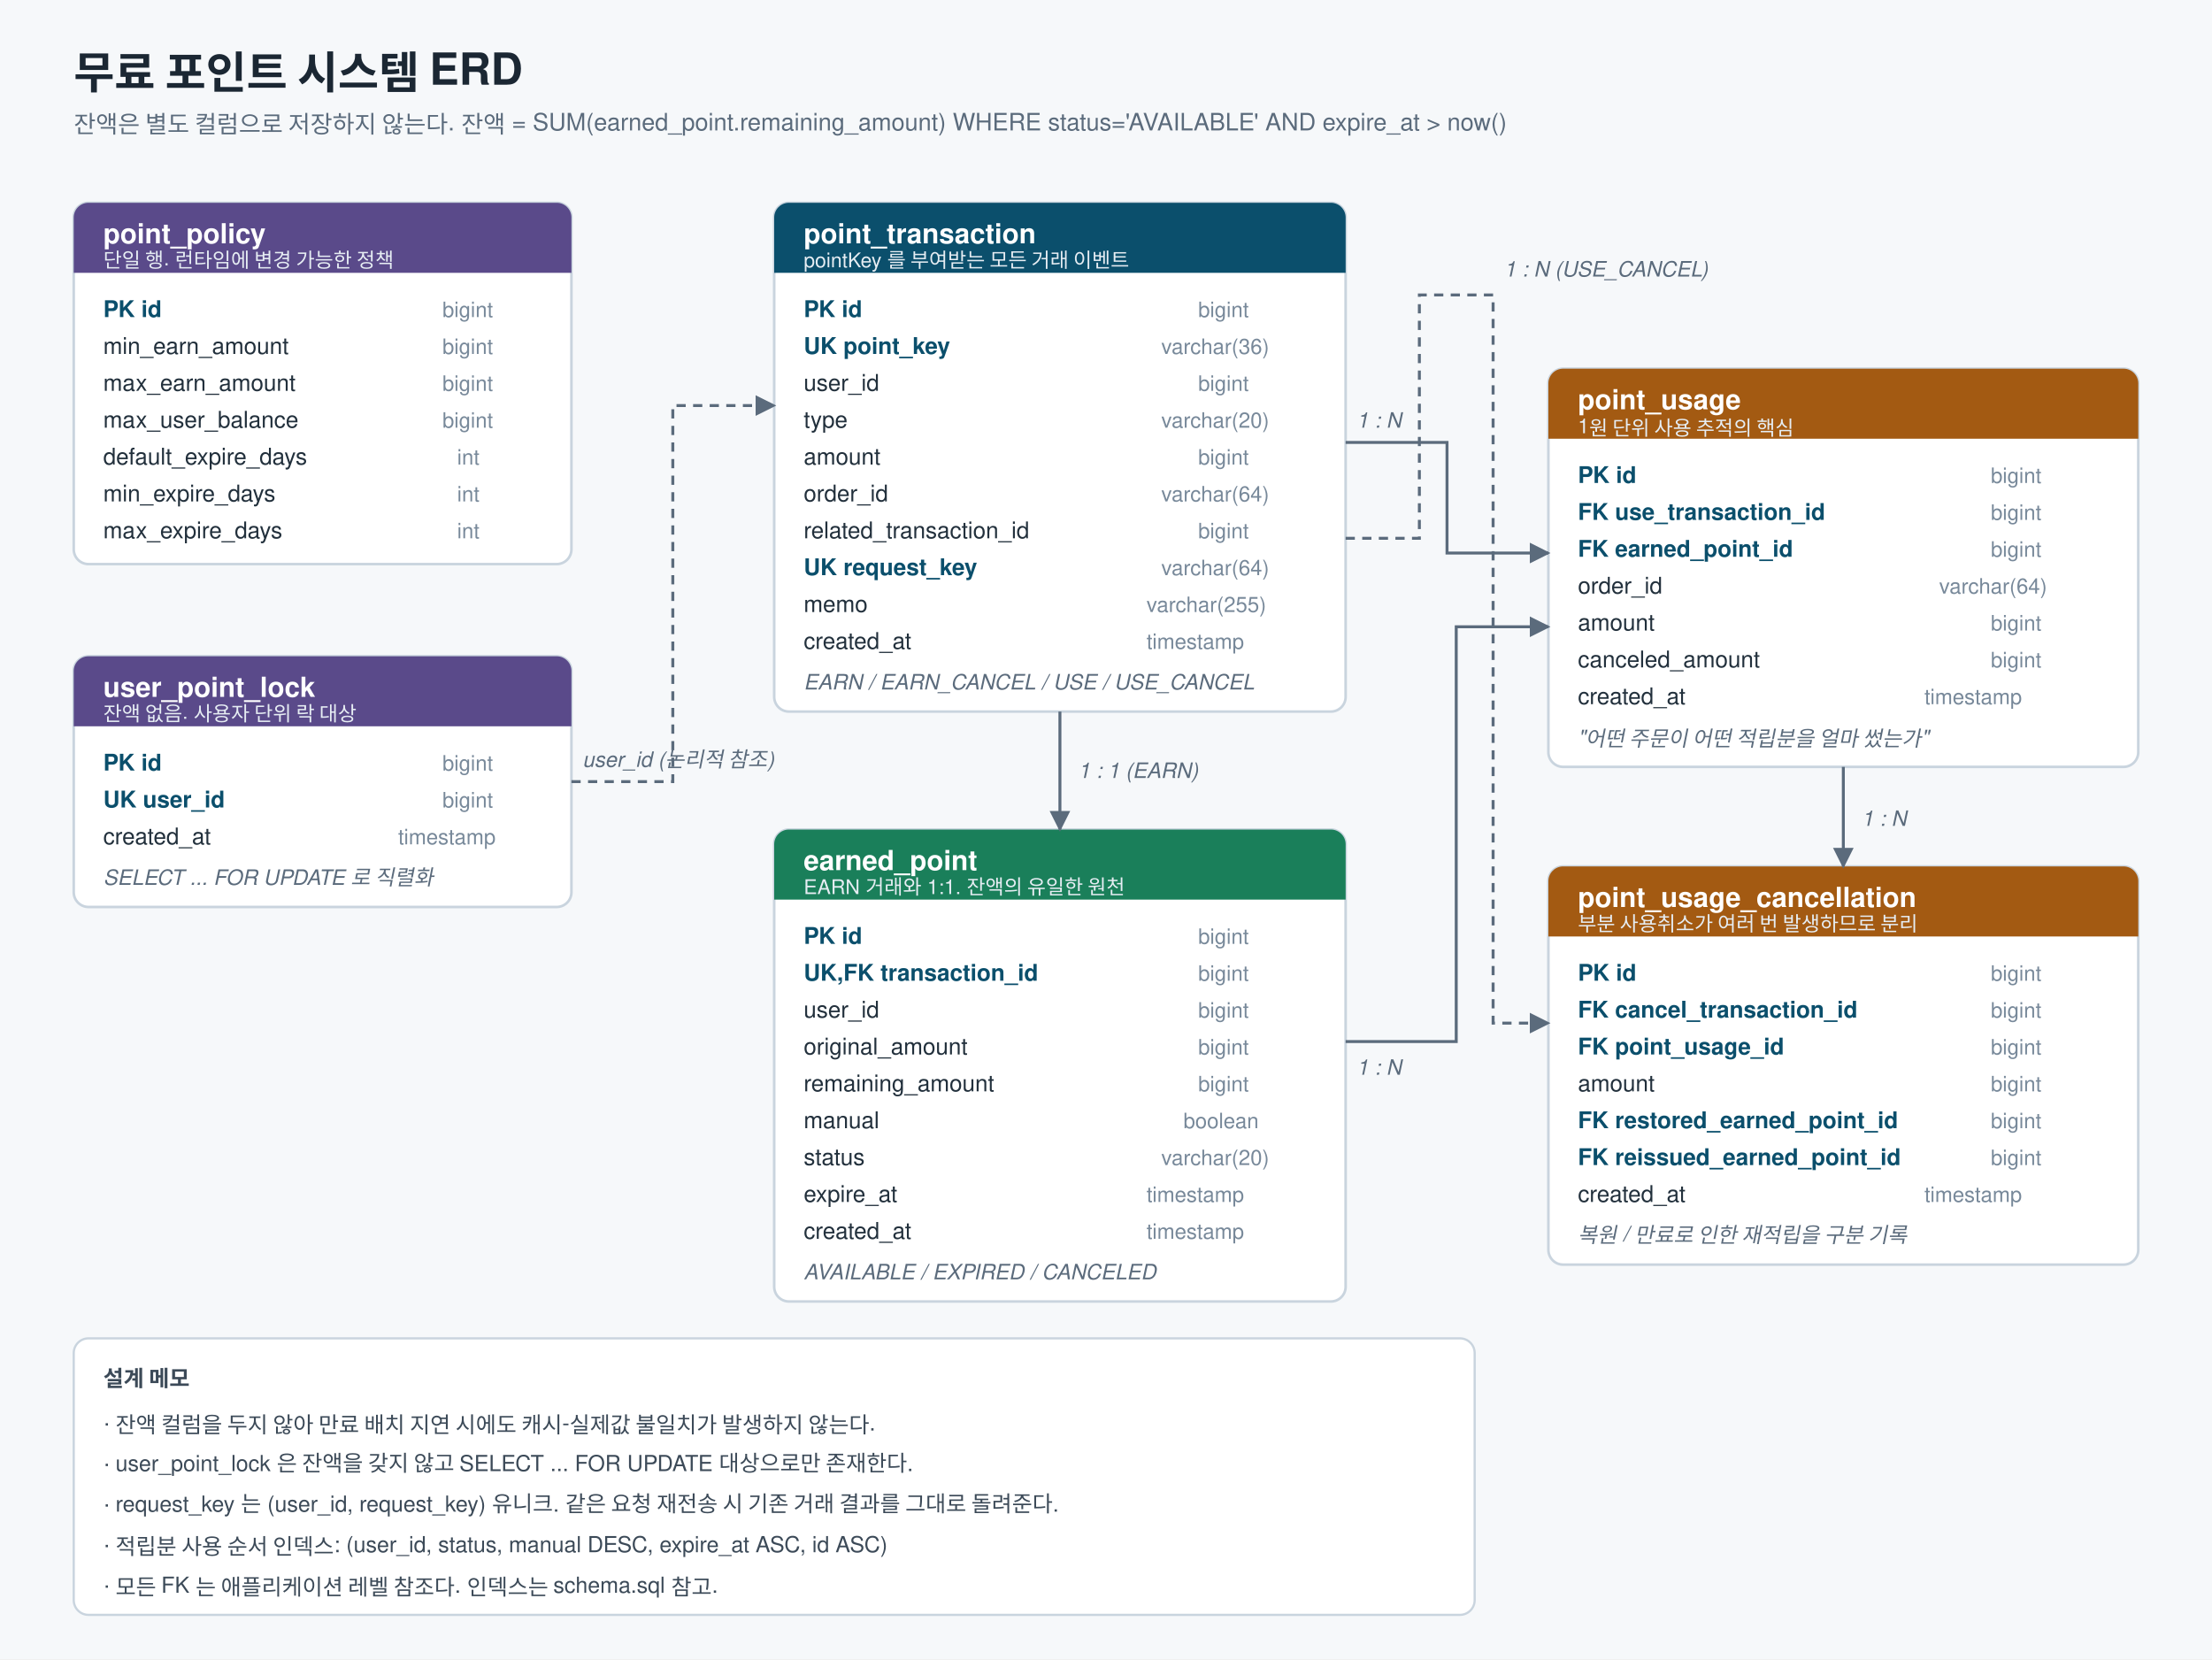
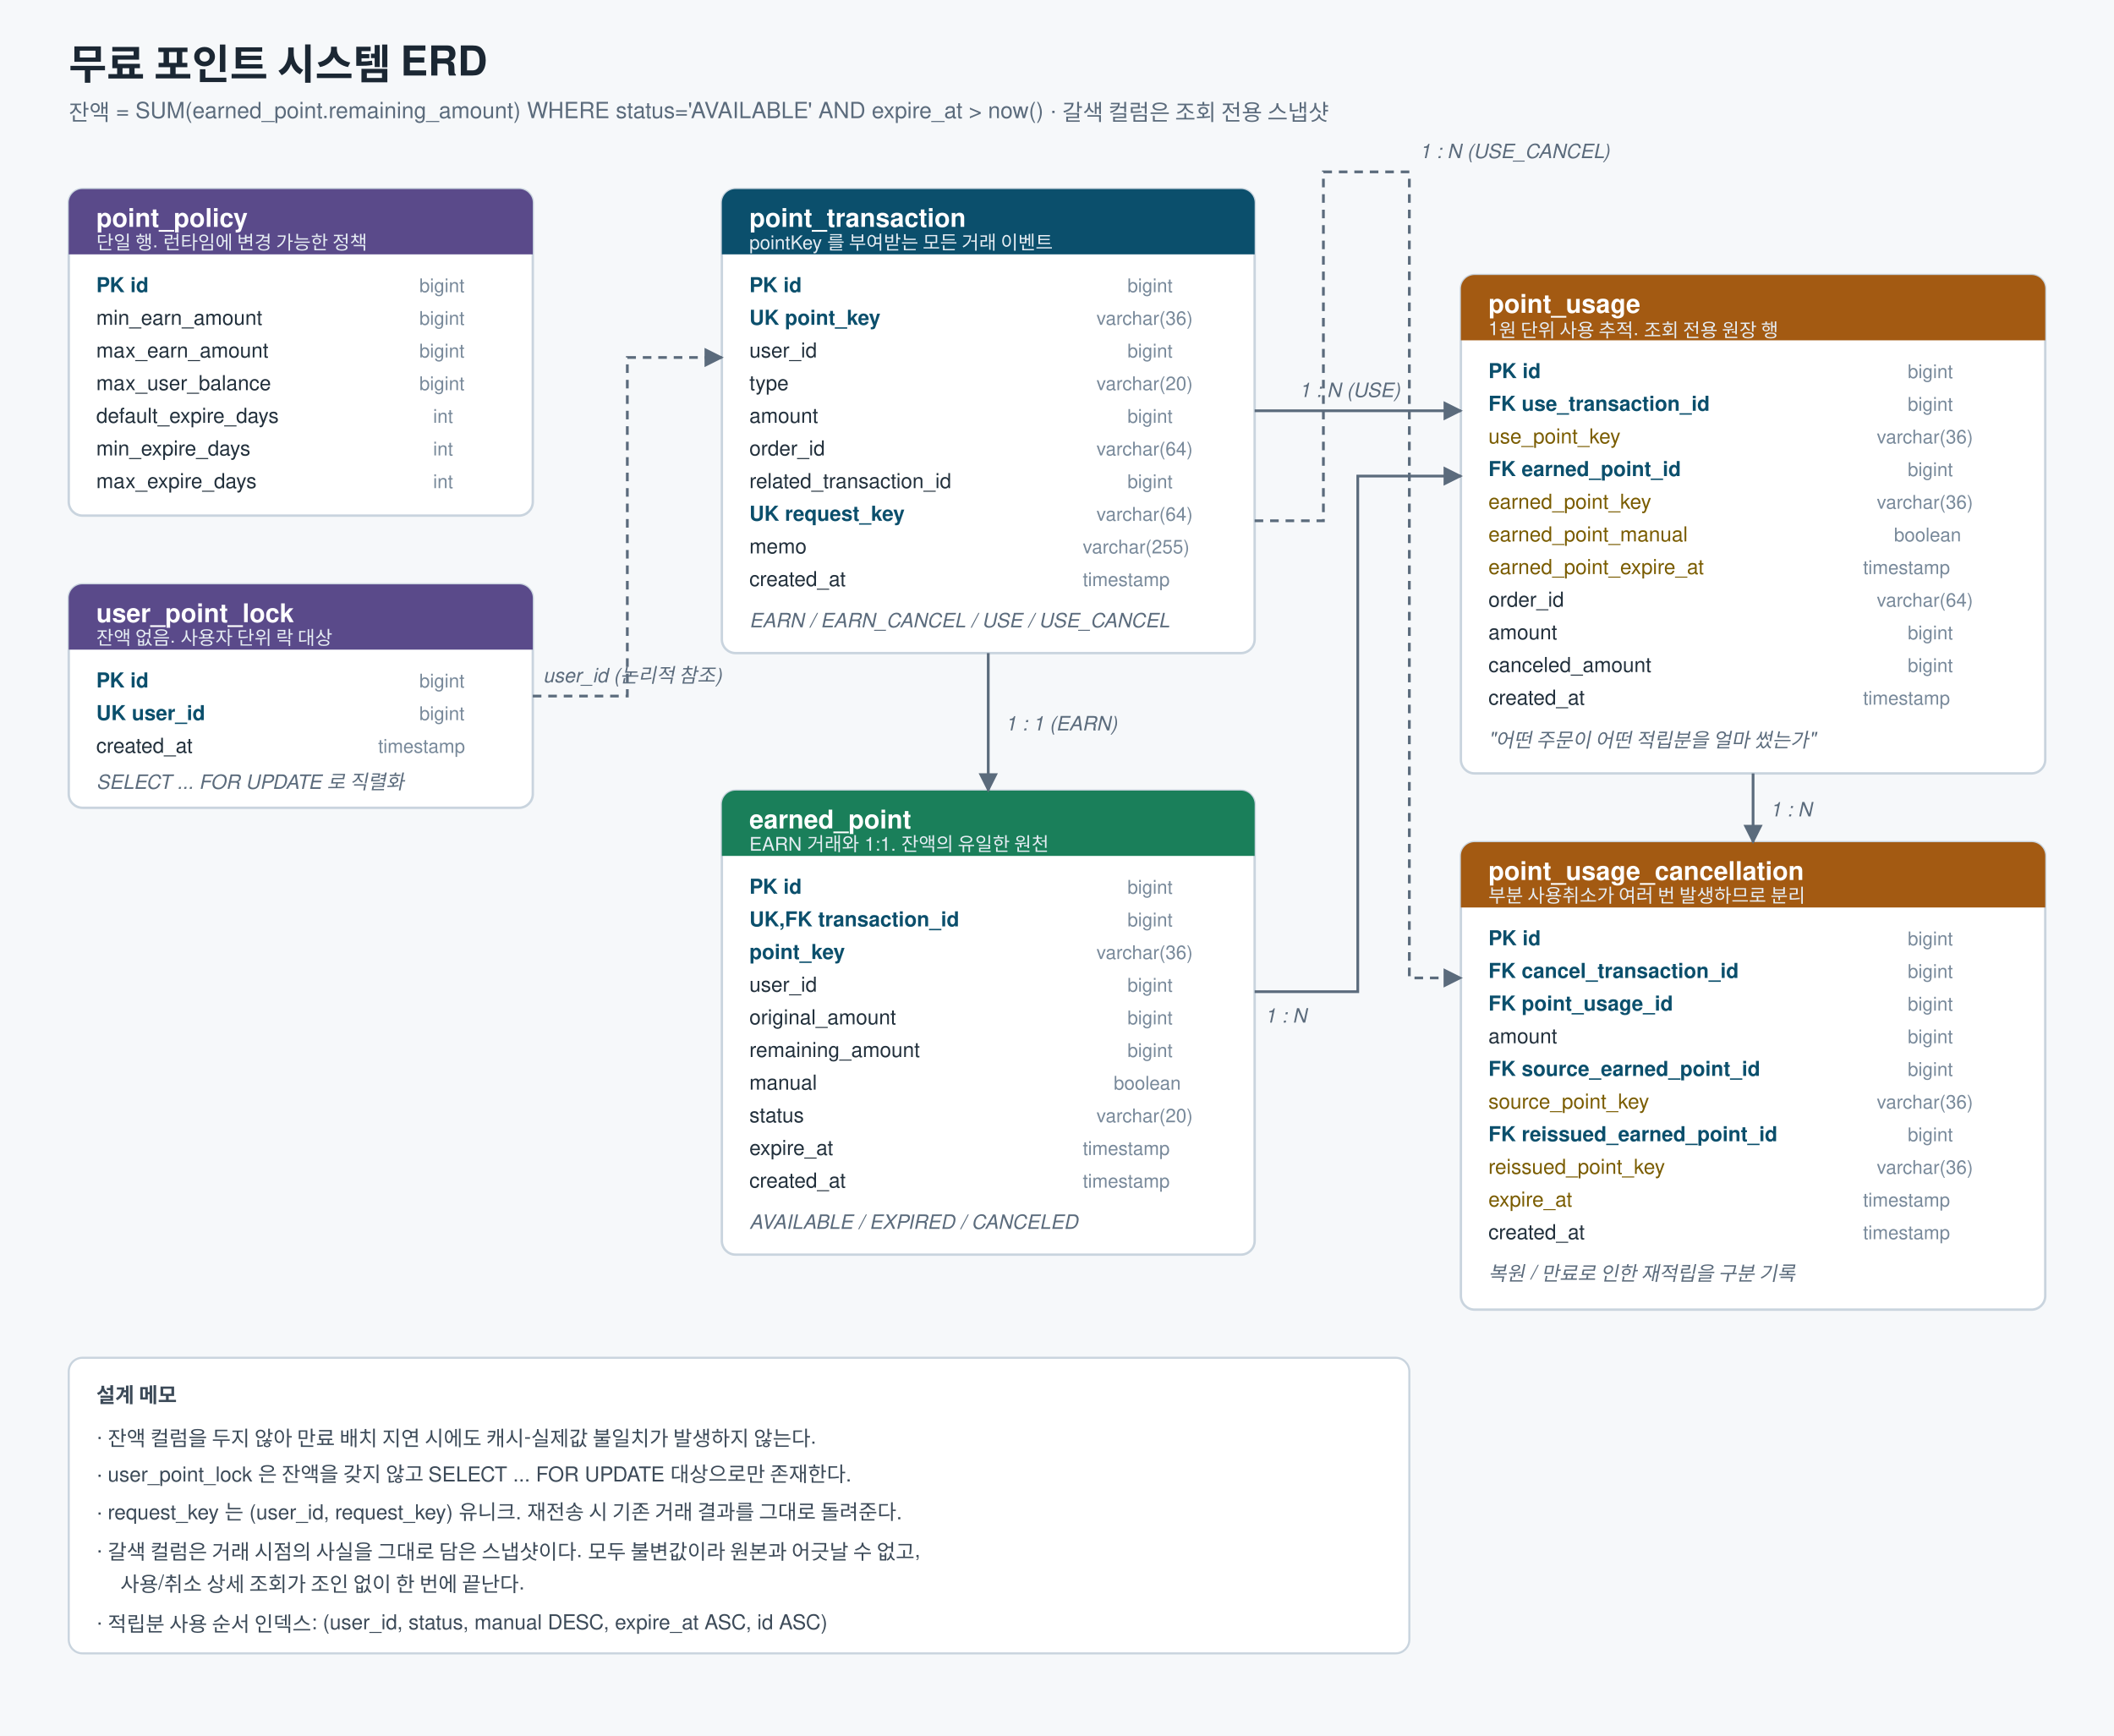
- <svg xmlns="http://www.w3.org/2000/svg" width="1200" height="900" viewBox="0 0 1200 900" font-family="-apple-system, BlinkMacSystemFont, 'Segoe UI', 'Noto Sans KR', Helvetica, Arial, sans-serif">
+ <svg xmlns="http://www.w3.org/2000/svg" width="1230" height="1010" viewBox="0 0 1230 1010" font-family="-apple-system, BlinkMacSystemFont, 'Segoe UI', 'Noto Sans KR', Helvetica, Arial, sans-serif">
  <defs>
    <marker id="arrow" viewBox="0 0 10 10" refX="9" refY="5" markerWidth="7" markerHeight="7" orient="auto-start-reverse">
      <path d="M 0 0 L 10 5 L 0 10 z" fill="#5b6b7c" />
    </marker>
    <style>
      .title { font-size: 24px; font-weight: 700; fill: #1b2733; }
      .subtitle { font-size: 13px; fill: #5b6b7c; }
      .tname { font-size: 15px; font-weight: 700; fill: #ffffff; }
      .tnote { font-size: 11px; fill: #e6edf3; }
-       .col { font-size: 12.5px; fill: #22303c; }
-       .colpk { font-size: 12.5px; font-weight: 700; fill: #0b4f6c; }
-       .type { font-size: 11.5px; fill: #78899a; }
+       .col { font-size: 12px; fill: #22303c; }
+       .colpk { font-size: 12px; font-weight: 700; fill: #0b4f6c; }
+       .colsnap { font-size: 12px; fill: #7a5c00; }
+       .type { font-size: 11px; fill: #78899a; }
      .rel { font-size: 11.5px; fill: #5b6b7c; font-style: italic; }
      .legend { font-size: 12px; fill: #3c4a58; }
      .box { fill: #ffffff; stroke: #c9d4de; stroke-width: 1.4; }
      .hdr-core { fill: #0b4f6c; }
      .hdr-earn { fill: #1a7f5a; }
      .hdr-use { fill: #a35a12; }
      .hdr-cfg { fill: #5a4a8a; }
      .line { stroke: #5b6b7c; stroke-width: 1.6; fill: none; }
    </style>
  </defs>
-   <rect width="1200" height="900" fill="#f6f8fa" />
-   <text x="40" y="48" class="title">무료 포인트 시스템 ERD</text>
-   <text x="40" y="72" class="subtitle">잔액은 별도 컬럼으로 저장하지 않는다. 잔액 = SUM(earned_point.remaining_amount) WHERE status='AVAILABLE' AND expire_at &gt; now()</text>
+   <rect width="1230" height="1010" fill="#f6f8fa" />
+   <text x="40" y="46" class="title">무료 포인트 시스템 ERD</text>
+   <text x="40" y="70" class="subtitle">잔액 = SUM(earned_point.remaining_amount) WHERE status='AVAILABLE' AND expire_at &gt; now() · 갈색 컬럼은 조회 전용 스냅샷</text>
  <g>
-     <rect x="40" y="110" width="270" height="196" rx="8" class="box" />
+     <rect x="40" y="110" width="270" height="190" rx="8" class="box" />
    <path d="M40 118 a8 8 0 0 1 8 -8 h254 a8 8 0 0 1 8 8 v30 h-270 z" class="hdr-cfg" />
    <text x="56" y="132" class="tname">point_policy</text>
    <text x="56" y="145" class="tnote">단일 행. 런타임에 변경 가능한 정책</text>
-     <text x="56" y="172" class="colpk">PK  id</text>
-     <text x="240" y="172" class="type">bigint</text>
-     <text x="56" y="192" class="col">min_earn_amount</text>
-     <text x="240" y="192" class="type">bigint</text>
-     <text x="56" y="212" class="col">max_earn_amount</text>
-     <text x="240" y="212" class="type">bigint</text>
-     <text x="56" y="232" class="col">max_user_balance</text>
-     <text x="240" y="232" class="type">bigint</text>
-     <text x="56" y="252" class="col">default_expire_days</text>
-     <text x="248" y="252" class="type">int</text>
-     <text x="56" y="272" class="col">min_expire_days</text>
-     <text x="248" y="272" class="type">int</text>
-     <text x="56" y="292" class="col">max_expire_days</text>
-     <text x="248" y="292" class="type">int</text>
+     <text x="56" y="170" class="colpk">PK  id</text>
+     <text x="244" y="170" class="type">bigint</text>
+     <text x="56" y="189" class="col">min_earn_amount</text>
+     <text x="244" y="189" class="type">bigint</text>
+     <text x="56" y="208" class="col">max_earn_amount</text>
+     <text x="244" y="208" class="type">bigint</text>
+     <text x="56" y="227" class="col">max_user_balance</text>
+     <text x="244" y="227" class="type">bigint</text>
+     <text x="56" y="246" class="col">default_expire_days</text>
+     <text x="252" y="246" class="type">int</text>
+     <text x="56" y="265" class="col">min_expire_days</text>
+     <text x="252" y="265" class="type">int</text>
+     <text x="56" y="284" class="col">max_expire_days</text>
+     <text x="252" y="284" class="type">int</text>
  </g>
  <g>
-     <rect x="40" y="356" width="270" height="136" rx="8" class="box" />
-     <path d="M40 364 a8 8 0 0 1 8 -8 h254 a8 8 0 0 1 8 8 v30 h-270 z" class="hdr-cfg" />
-     <text x="56" y="378" class="tname">user_point_lock</text>
-     <text x="56" y="391" class="tnote">잔액 없음. 사용자 단위 락 대상</text>
-     <text x="56" y="418" class="colpk">PK  id</text>
-     <text x="240" y="418" class="type">bigint</text>
-     <text x="56" y="438" class="colpk">UK  user_id</text>
-     <text x="240" y="438" class="type">bigint</text>
-     <text x="56" y="458" class="col">created_at</text>
-     <text x="216" y="458" class="type">timestamp</text>
-     <text x="56" y="480" class="rel">SELECT ... FOR UPDATE 로 직렬화</text>
+     <rect x="40" y="340" width="270" height="130" rx="8" class="box" />
+     <path d="M40 348 a8 8 0 0 1 8 -8 h254 a8 8 0 0 1 8 8 v30 h-270 z" class="hdr-cfg" />
+     <text x="56" y="362" class="tname">user_point_lock</text>
+     <text x="56" y="375" class="tnote">잔액 없음. 사용자 단위 락 대상</text>
+     <text x="56" y="400" class="colpk">PK  id</text>
+     <text x="244" y="400" class="type">bigint</text>
+     <text x="56" y="419" class="colpk">UK  user_id</text>
+     <text x="244" y="419" class="type">bigint</text>
+     <text x="56" y="438" class="col">created_at</text>
+     <text x="220" y="438" class="type">timestamp</text>
+     <text x="56" y="459" class="rel">SELECT ... FOR UPDATE 로 직렬화</text>
  </g>
  <g>
-     <rect x="420" y="110" width="310" height="276" rx="8" class="box" />
+     <rect x="420" y="110" width="310" height="270" rx="8" class="box" />
    <path d="M420 118 a8 8 0 0 1 8 -8 h294 a8 8 0 0 1 8 8 v30 h-310 z" class="hdr-core" />
    <text x="436" y="132" class="tname">point_transaction</text>
    <text x="436" y="145" class="tnote">pointKey 를 부여받는 모든 거래 이벤트</text>
-     <text x="436" y="172" class="colpk">PK  id</text>
-     <text x="650" y="172" class="type">bigint</text>
-     <text x="436" y="192" class="colpk">UK  point_key</text>
-     <text x="630" y="192" class="type">varchar(36)</text>
-     <text x="436" y="212" class="col">user_id</text>
-     <text x="650" y="212" class="type">bigint</text>
-     <text x="436" y="232" class="col">type</text>
-     <text x="630" y="232" class="type">varchar(20)</text>
-     <text x="436" y="252" class="col">amount</text>
-     <text x="650" y="252" class="type">bigint</text>
-     <text x="436" y="272" class="col">order_id</text>
-     <text x="630" y="272" class="type">varchar(64)</text>
-     <text x="436" y="292" class="col">related_transaction_id</text>
-     <text x="650" y="292" class="type">bigint</text>
-     <text x="436" y="312" class="colpk">UK  request_key</text>
-     <text x="630" y="312" class="type">varchar(64)</text>
-     <text x="436" y="332" class="col">memo</text>
-     <text x="622" y="332" class="type">varchar(255)</text>
-     <text x="436" y="352" class="col">created_at</text>
-     <text x="622" y="352" class="type">timestamp</text>
-     <text x="436" y="374" class="rel">EARN / EARN_CANCEL / USE / USE_CANCEL</text>
+     <text x="436" y="170" class="colpk">PK  id</text>
+     <text x="656" y="170" class="type">bigint</text>
+     <text x="436" y="189" class="colpk">UK  point_key</text>
+     <text x="638" y="189" class="type">varchar(36)</text>
+     <text x="436" y="208" class="col">user_id</text>
+     <text x="656" y="208" class="type">bigint</text>
+     <text x="436" y="227" class="col">type</text>
+     <text x="638" y="227" class="type">varchar(20)</text>
+     <text x="436" y="246" class="col">amount</text>
+     <text x="656" y="246" class="type">bigint</text>
+     <text x="436" y="265" class="col">order_id</text>
+     <text x="638" y="265" class="type">varchar(64)</text>
+     <text x="436" y="284" class="col">related_transaction_id</text>
+     <text x="656" y="284" class="type">bigint</text>
+     <text x="436" y="303" class="colpk">UK  request_key</text>
+     <text x="638" y="303" class="type">varchar(64)</text>
+     <text x="436" y="322" class="col">memo</text>
+     <text x="630" y="322" class="type">varchar(255)</text>
+     <text x="436" y="341" class="col">created_at</text>
+     <text x="630" y="341" class="type">timestamp</text>
+     <text x="436" y="365" class="rel">EARN / EARN_CANCEL / USE / USE_CANCEL</text>
  </g>
  <g>
-     <rect x="420" y="450" width="310" height="256" rx="8" class="box" />
-     <path d="M420 458 a8 8 0 0 1 8 -8 h294 a8 8 0 0 1 8 8 v30 h-310 z" class="hdr-earn" />
-     <text x="436" y="472" class="tname">earned_point</text>
-     <text x="436" y="485" class="tnote">EARN 거래와 1:1. 잔액의 유일한 원천</text>
-     <text x="436" y="512" class="colpk">PK  id</text>
-     <text x="650" y="512" class="type">bigint</text>
-     <text x="436" y="532" class="colpk">UK,FK  transaction_id</text>
-     <text x="650" y="532" class="type">bigint</text>
-     <text x="436" y="552" class="col">user_id</text>
-     <text x="650" y="552" class="type">bigint</text>
-     <text x="436" y="572" class="col">original_amount</text>
-     <text x="650" y="572" class="type">bigint</text>
-     <text x="436" y="592" class="col">remaining_amount</text>
-     <text x="650" y="592" class="type">bigint</text>
-     <text x="436" y="612" class="col">manual</text>
-     <text x="642" y="612" class="type">boolean</text>
-     <text x="436" y="632" class="col">status</text>
-     <text x="630" y="632" class="type">varchar(20)</text>
-     <text x="436" y="652" class="col">expire_at</text>
-     <text x="622" y="652" class="type">timestamp</text>
-     <text x="436" y="672" class="col">created_at</text>
-     <text x="622" y="672" class="type">timestamp</text>
-     <text x="436" y="694" class="rel">AVAILABLE / EXPIRED / CANCELED</text>
+     <rect x="420" y="460" width="310" height="270" rx="8" class="box" />
+     <path d="M420 468 a8 8 0 0 1 8 -8 h294 a8 8 0 0 1 8 8 v30 h-310 z" class="hdr-earn" />
+     <text x="436" y="482" class="tname">earned_point</text>
+     <text x="436" y="495" class="tnote">EARN 거래와 1:1. 잔액의 유일한 원천</text>
+     <text x="436" y="520" class="colpk">PK  id</text>
+     <text x="656" y="520" class="type">bigint</text>
+     <text x="436" y="539" class="colpk">UK,FK  transaction_id</text>
+     <text x="656" y="539" class="type">bigint</text>
+     <text x="436" y="558" class="colpk">point_key</text>
+     <text x="638" y="558" class="type">varchar(36)</text>
+     <text x="436" y="577" class="col">user_id</text>
+     <text x="656" y="577" class="type">bigint</text>
+     <text x="436" y="596" class="col">original_amount</text>
+     <text x="656" y="596" class="type">bigint</text>
+     <text x="436" y="615" class="col">remaining_amount</text>
+     <text x="656" y="615" class="type">bigint</text>
+     <text x="436" y="634" class="col">manual</text>
+     <text x="648" y="634" class="type">boolean</text>
+     <text x="436" y="653" class="col">status</text>
+     <text x="638" y="653" class="type">varchar(20)</text>
+     <text x="436" y="672" class="col">expire_at</text>
+     <text x="630" y="672" class="type">timestamp</text>
+     <text x="436" y="691" class="col">created_at</text>
+     <text x="630" y="691" class="type">timestamp</text>
+     <text x="436" y="715" class="rel">AVAILABLE / EXPIRED / CANCELED</text>
  </g>
  <g>
-     <rect x="840" y="200" width="320" height="216" rx="8" class="box" />
-     <path d="M840 208 a8 8 0 0 1 8 -8 h304 a8 8 0 0 1 8 8 v30 h-320 z" class="hdr-use" />
-     <text x="856" y="222" class="tname">point_usage</text>
-     <text x="856" y="235" class="tnote">1원 단위 사용 추적의 핵심</text>
-     <text x="856" y="262" class="colpk">PK  id</text>
-     <text x="1080" y="262" class="type">bigint</text>
-     <text x="856" y="282" class="colpk">FK  use_transaction_id</text>
-     <text x="1080" y="282" class="type">bigint</text>
-     <text x="856" y="302" class="colpk">FK  earned_point_id</text>
-     <text x="1080" y="302" class="type">bigint</text>
-     <text x="856" y="322" class="col">order_id</text>
-     <text x="1052" y="322" class="type">varchar(64)</text>
-     <text x="856" y="342" class="col">amount</text>
-     <text x="1080" y="342" class="type">bigint</text>
-     <text x="856" y="362" class="col">canceled_amount</text>
-     <text x="1080" y="362" class="type">bigint</text>
-     <text x="856" y="382" class="col">created_at</text>
-     <text x="1044" y="382" class="type">timestamp</text>
-     <text x="856" y="404" class="rel">"어떤 주문이 어떤 적립분을 얼마 썼는가"</text>
+     <rect x="850" y="160" width="340" height="290" rx="8" class="box" />
+     <path d="M850 168 a8 8 0 0 1 8 -8 h324 a8 8 0 0 1 8 8 v30 h-340 z" class="hdr-use" />
+     <text x="866" y="182" class="tname">point_usage</text>
+     <text x="866" y="195" class="tnote">1원 단위 사용 추적. 조회 전용 원장 행</text>
+     <text x="866" y="220" class="colpk">PK  id</text>
+     <text x="1110" y="220" class="type">bigint</text>
+     <text x="866" y="239" class="colpk">FK  use_transaction_id</text>
+     <text x="1110" y="239" class="type">bigint</text>
+     <text x="866" y="258" class="colsnap">use_point_key</text>
+     <text x="1092" y="258" class="type">varchar(36)</text>
+     <text x="866" y="277" class="colpk">FK  earned_point_id</text>
+     <text x="1110" y="277" class="type">bigint</text>
+     <text x="866" y="296" class="colsnap">earned_point_key</text>
+     <text x="1092" y="296" class="type">varchar(36)</text>
+     <text x="866" y="315" class="colsnap">earned_point_manual</text>
+     <text x="1102" y="315" class="type">boolean</text>
+     <text x="866" y="334" class="colsnap">earned_point_expire_at</text>
+     <text x="1084" y="334" class="type">timestamp</text>
+     <text x="866" y="353" class="col">order_id</text>
+     <text x="1092" y="353" class="type">varchar(64)</text>
+     <text x="866" y="372" class="col">amount</text>
+     <text x="1110" y="372" class="type">bigint</text>
+     <text x="866" y="391" class="col">canceled_amount</text>
+     <text x="1110" y="391" class="type">bigint</text>
+     <text x="866" y="410" class="col">created_at</text>
+     <text x="1084" y="410" class="type">timestamp</text>
+     <text x="866" y="434" class="rel">"어떤 주문이 어떤 적립분을 얼마 썼는가"</text>
  </g>
  <g>
-     <rect x="840" y="470" width="320" height="216" rx="8" class="box" />
-     <path d="M840 478 a8 8 0 0 1 8 -8 h304 a8 8 0 0 1 8 8 v30 h-320 z" class="hdr-use" />
-     <text x="856" y="492" class="tname">point_usage_cancellation</text>
-     <text x="856" y="505" class="tnote">부분 사용취소가 여러 번 발생하므로 분리</text>
-     <text x="856" y="532" class="colpk">PK  id</text>
-     <text x="1080" y="532" class="type">bigint</text>
-     <text x="856" y="552" class="colpk">FK  cancel_transaction_id</text>
-     <text x="1080" y="552" class="type">bigint</text>
-     <text x="856" y="572" class="colpk">FK  point_usage_id</text>
-     <text x="1080" y="572" class="type">bigint</text>
-     <text x="856" y="592" class="col">amount</text>
-     <text x="1080" y="592" class="type">bigint</text>
-     <text x="856" y="612" class="colpk">FK  restored_earned_point_id</text>
-     <text x="1080" y="612" class="type">bigint</text>
-     <text x="856" y="632" class="colpk">FK  reissued_earned_point_id</text>
-     <text x="1080" y="632" class="type">bigint</text>
-     <text x="856" y="652" class="col">created_at</text>
-     <text x="1044" y="652" class="type">timestamp</text>
-     <text x="856" y="674" class="rel">복원 / 만료로 인한 재적립을 구분 기록</text>
+     <rect x="850" y="490" width="340" height="272" rx="8" class="box" />
+     <path d="M850 498 a8 8 0 0 1 8 -8 h324 a8 8 0 0 1 8 8 v30 h-340 z" class="hdr-use" />
+     <text x="866" y="512" class="tname">point_usage_cancellation</text>
+     <text x="866" y="525" class="tnote">부분 사용취소가 여러 번 발생하므로 분리</text>
+     <text x="866" y="550" class="colpk">PK  id</text>
+     <text x="1110" y="550" class="type">bigint</text>
+     <text x="866" y="569" class="colpk">FK  cancel_transaction_id</text>
+     <text x="1110" y="569" class="type">bigint</text>
+     <text x="866" y="588" class="colpk">FK  point_usage_id</text>
+     <text x="1110" y="588" class="type">bigint</text>
+     <text x="866" y="607" class="col">amount</text>
+     <text x="1110" y="607" class="type">bigint</text>
+     <text x="866" y="626" class="colpk">FK  source_earned_point_id</text>
+     <text x="1110" y="626" class="type">bigint</text>
+     <text x="866" y="645" class="colsnap">source_point_key</text>
+     <text x="1092" y="645" class="type">varchar(36)</text>
+     <text x="866" y="664" class="colpk">FK  reissued_earned_point_id</text>
+     <text x="1110" y="664" class="type">bigint</text>
+     <text x="866" y="683" class="colsnap">reissued_point_key</text>
+     <text x="1092" y="683" class="type">varchar(36)</text>
+     <text x="866" y="702" class="colsnap">expire_at</text>
+     <text x="1084" y="702" class="type">timestamp</text>
+     <text x="866" y="721" class="col">created_at</text>
+     <text x="1084" y="721" class="type">timestamp</text>
+     <text x="866" y="745" class="rel">복원 / 만료로 인한 재적립을 구분 기록</text>
  </g>
-   <path d="M575 386 L575 450" class="line" marker-end="url(#arrow)" />
-   <text x="585" y="422" class="rel">1 : 1 (EARN)</text>
-   <path d="M730 240 L785 240 L785 300 L840 300" class="line" marker-end="url(#arrow)" />
-   <text x="736" y="232" class="rel">1 : N</text>
-   <path d="M730 565 L790 565 L790 340 L840 340" class="line" marker-end="url(#arrow)" />
-   <text x="736" y="583" class="rel">1 : N</text>
-   <path d="M1000 416 L1000 470" class="line" marker-end="url(#arrow)" />
-   <text x="1010" y="448" class="rel">1 : N</text>
-   <path d="M730 292 L770 292 L770 160 L810 160 L810 555 L840 555" class="line" stroke-dasharray="5 4" marker-end="url(#arrow)" />
-   <text x="816" y="150" class="rel">1 : N (USE_CANCEL)</text>
-   <path d="M310 424 L365 424 L365 220 L420 220" class="line" stroke-dasharray="5 4" marker-end="url(#arrow)" />
-   <text x="316" y="416" class="rel">user_id (논리적 참조)</text>
-   <g transform="translate(40, 726)">
-     <rect x="0" y="0" width="760" height="150" rx="8" fill="#ffffff" stroke="#c9d4de" stroke-width="1.2" />
+   <path d="M575 380 L575 460" class="line" marker-end="url(#arrow)" />
+   <text x="585" y="425" class="rel">1 : 1 (EARN)</text>
+   <path d="M730 239 L850 239" class="line" marker-end="url(#arrow)" />
+   <text x="756" y="231" class="rel">1 : N (USE)</text>
+   <path d="M730 577 L790 577 L790 277 L850 277" class="line" marker-end="url(#arrow)" />
+   <text x="736" y="595" class="rel">1 : N</text>
+   <path d="M1020 450 L1020 490" class="line" marker-end="url(#arrow)" />
+   <text x="1030" y="475" class="rel">1 : N</text>
+   <path d="M730 303 L770 303 L770 100 L820 100 L820 569 L850 569" class="line" stroke-dasharray="5 4" marker-end="url(#arrow)" />
+   <text x="826" y="92" class="rel">1 : N (USE_CANCEL)</text>
+   <path d="M310 405 L365 405 L365 208 L420 208" class="line" stroke-dasharray="5 4" marker-end="url(#arrow)" />
+   <text x="316" y="397" class="rel">user_id (논리적 참조)</text>
+   <g transform="translate(40, 790)">
+     <rect x="0" y="0" width="780" height="172" rx="8" fill="#ffffff" stroke="#c9d4de" stroke-width="1.2" />
    <text x="16" y="26" class="legend" font-weight="700">설계 메모</text>
    <text x="16" y="50" class="legend">· 잔액 컬럼을 두지 않아 만료 배치 지연 시에도 캐시-실제값 불일치가 발생하지 않는다.</text>
    <text x="16" y="72" class="legend">· user_point_lock 은 잔액을 갖지 않고 SELECT ... FOR UPDATE 대상으로만 존재한다.</text>
-     <text x="16" y="94" class="legend">· request_key 는 (user_id, request_key) 유니크. 같은 요청 재전송 시 기존 거래 결과를 그대로 돌려준다.</text>
-     <text x="16" y="116" class="legend">· 적립분 사용 순서 인덱스: (user_id, status, manual DESC, expire_at ASC, id ASC)</text>
-     <text x="16" y="138" class="legend">· 모든 FK 는 애플리케이션 레벨 참조다. 인덱스는 schema.sql 참고.</text>
+     <text x="16" y="94" class="legend">· request_key 는 (user_id, request_key) 유니크. 재전송 시 기존 거래 결과를 그대로 돌려준다.</text>
+     <text x="16" y="116" class="legend">· 갈색 컬럼은 거래 시점의 사실을 그대로 담은 스냅샷이다. 모두 불변값이라 원본과 어긋날 수 없고,</text>
+     <text x="30" y="136" class="legend">사용/취소 상세 조회가 조인 없이 한 번에 끝난다.</text>
+     <text x="16" y="158" class="legend">· 적립분 사용 순서 인덱스: (user_id, status, manual DESC, expire_at ASC, id ASC)</text>
  </g>
</svg>
